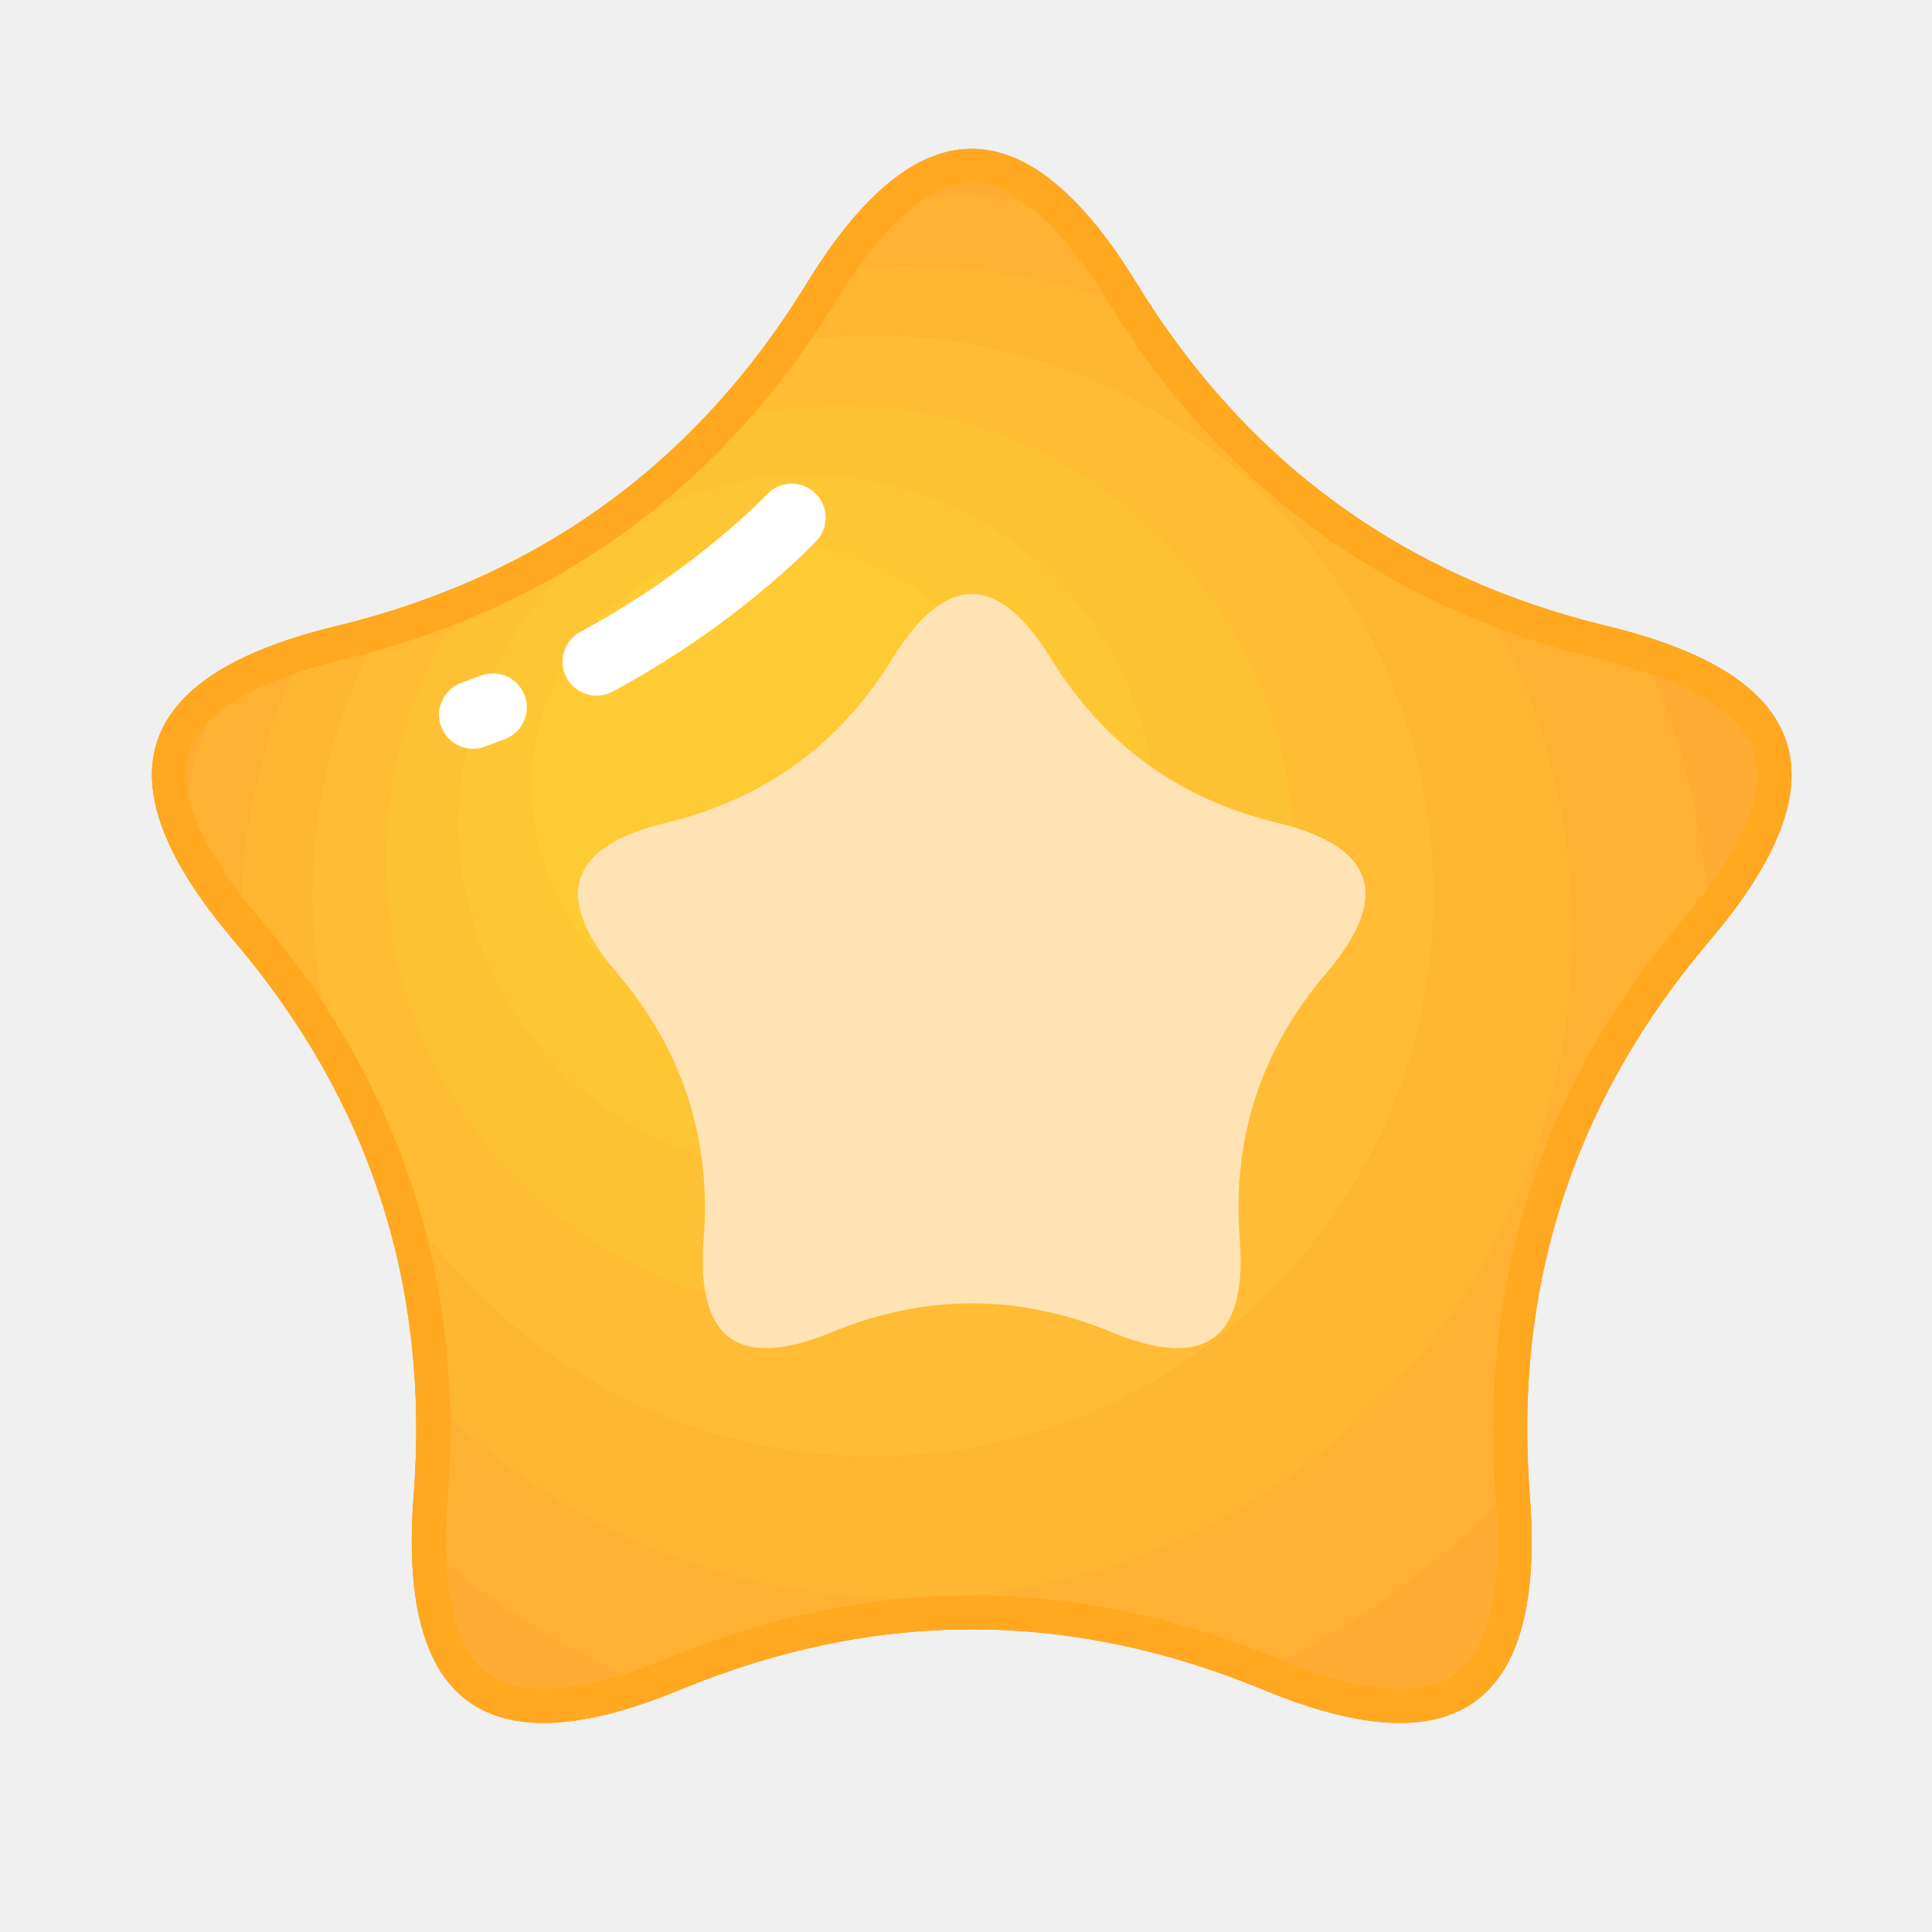
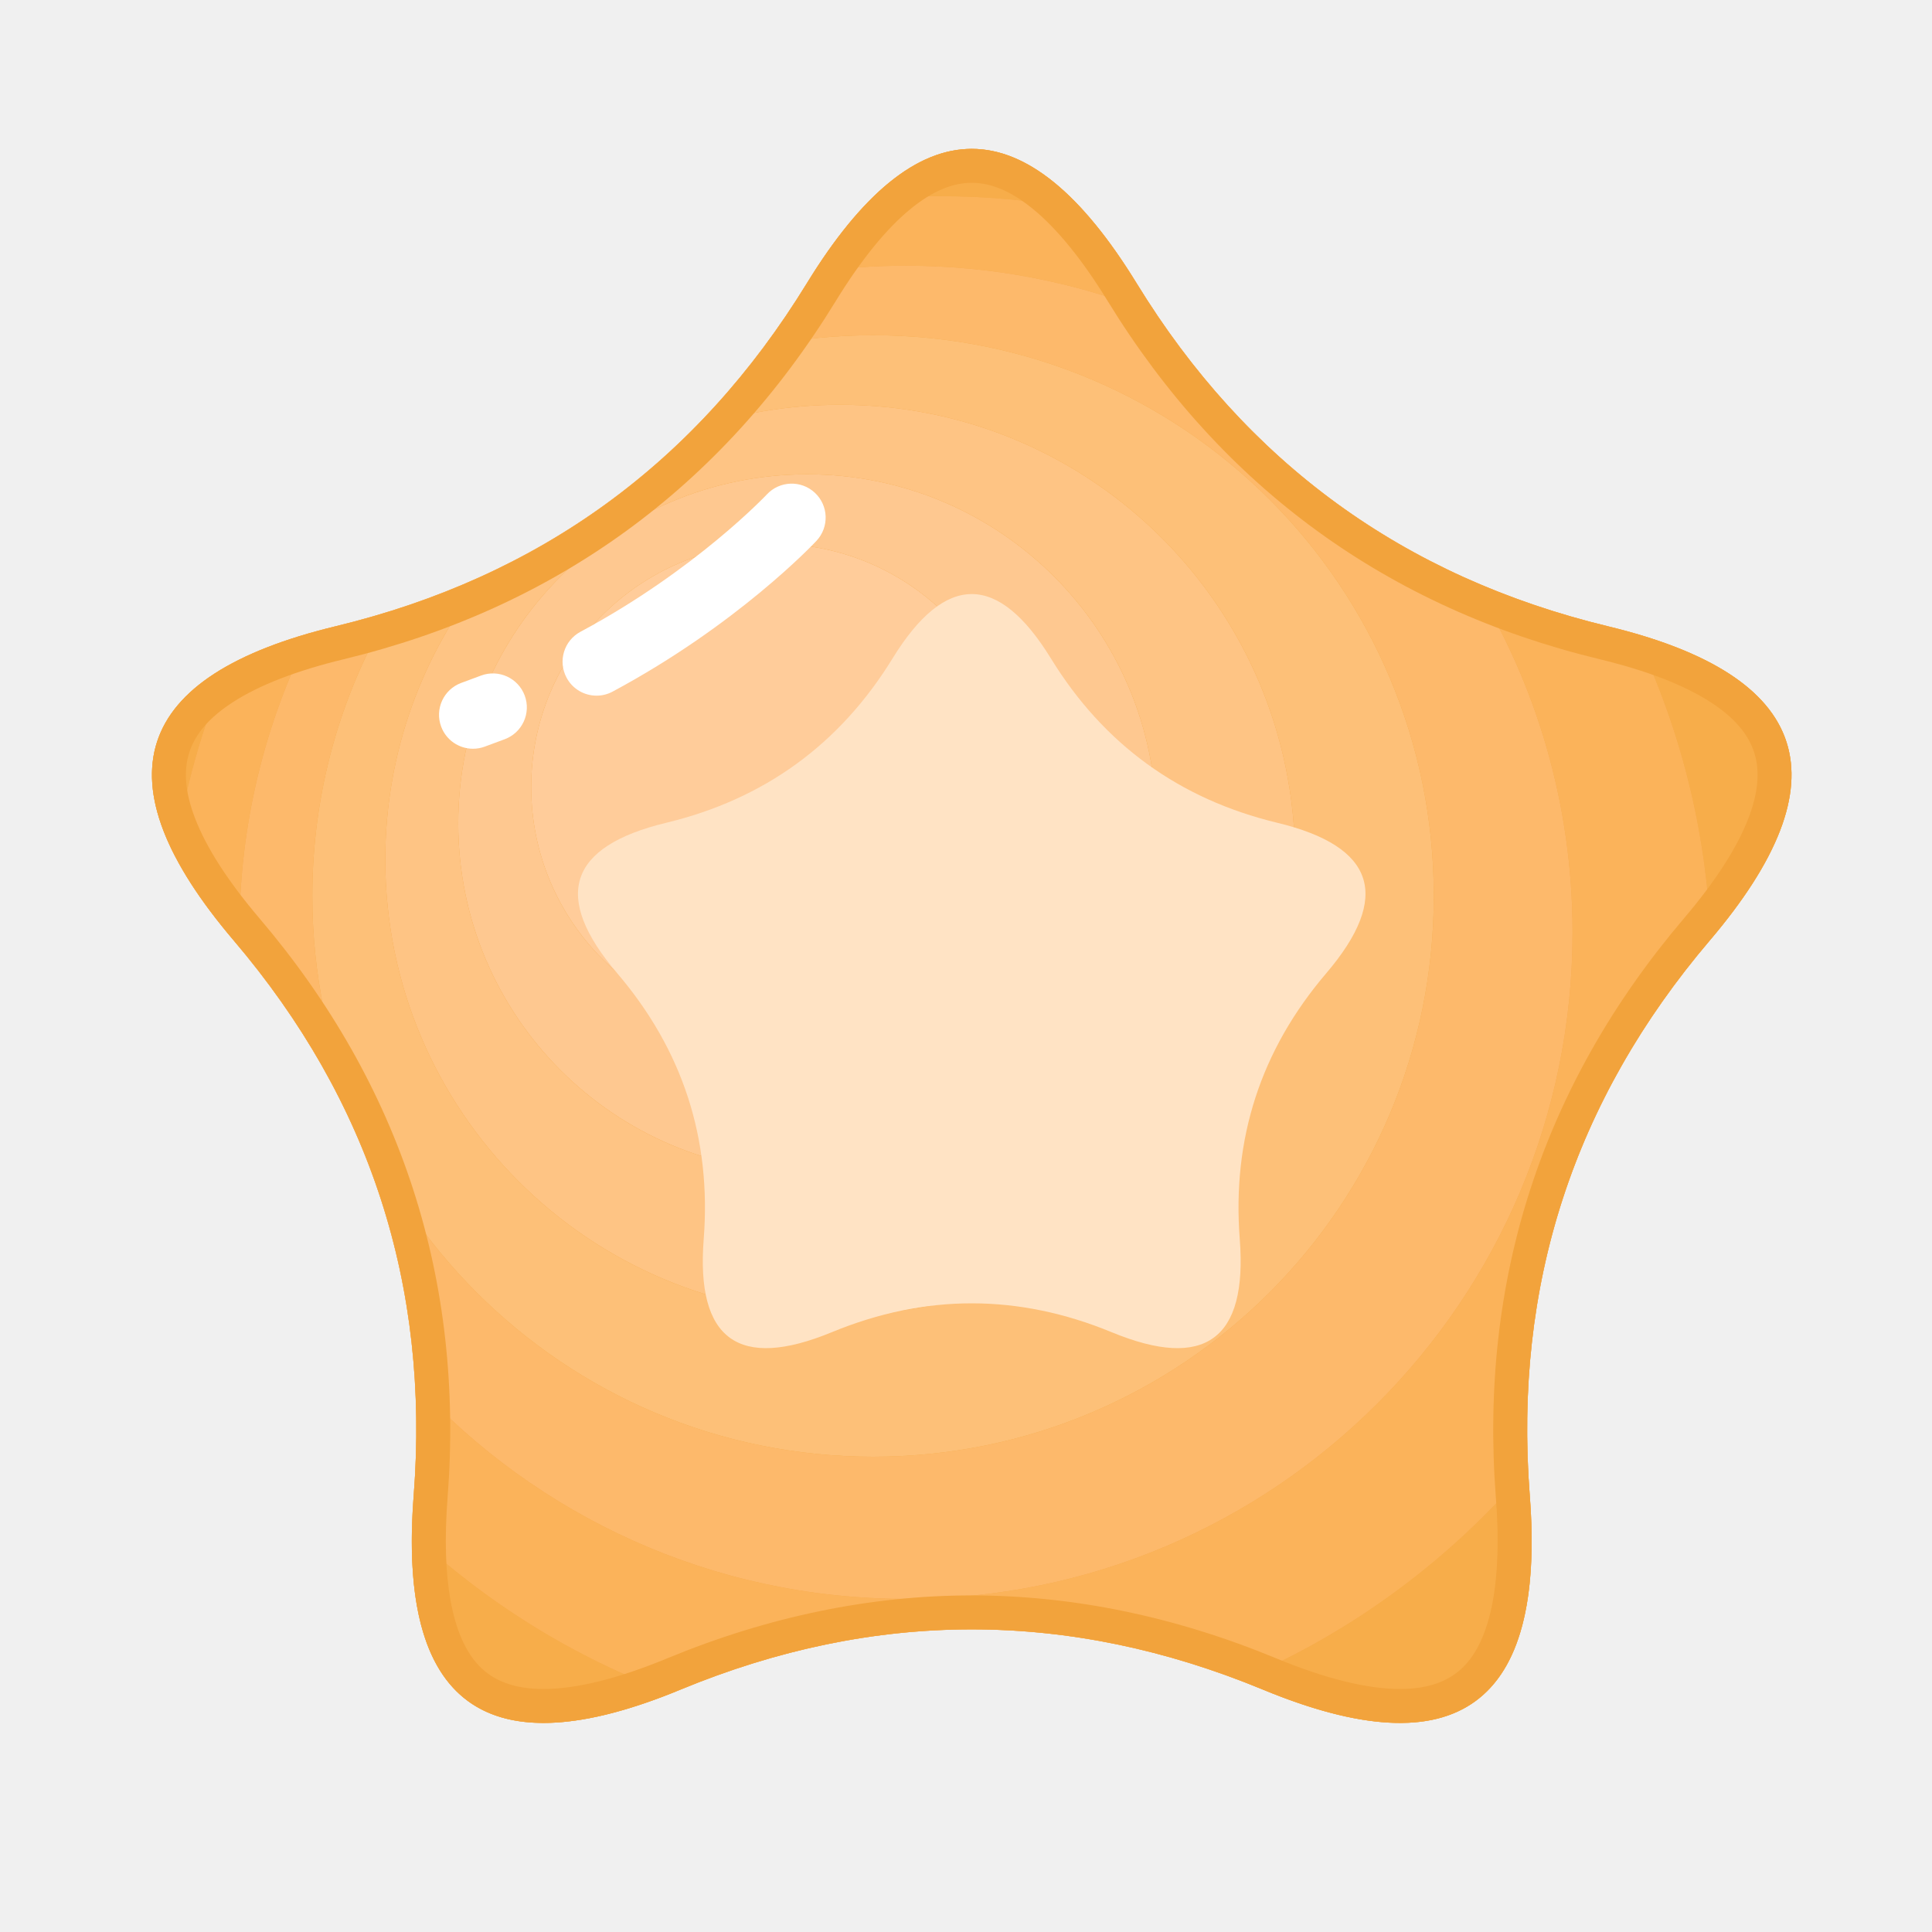
<svg xmlns="http://www.w3.org/2000/svg" t="1791023730703" class="icon" viewBox="0 0 1024 1024" version="1.1" p-id="4576" width="200" height="200">
-   <path d="M427.631 150.163c-58.267 95.022-141.511 155.612-249.73 181.765-108.217 26.155-126.224 81.673-54.019 166.554 72.204 84.883 103.998 182.918 95.387 294.104s38.533 145.499 141.43 102.936c102.893-42.562 205.788-42.562 308.684 0 102.891 42.562 150.036 8.25 141.421-102.936-8.608-111.186 23.188-209.221 95.393-294.104 72.201-84.881 54.195-140.399-54.021-166.554-108.217-26.153-191.463-86.743-249.73-181.765-58.272-95.024-116.542-95.024-174.815 0z" fill="#FFA820" p-id="4577" />
-   <path d="M866.566 335.734c23.802 49.345 37.995 104.195 40.155 162.121 68.269-80.619 54.888-134.66-40.155-162.121zM92.569 453.413a406.489 406.489 0 0 1 28.373-100.714c-41.618 23.102-51.081 56.672-28.373 100.714z m263.168 444.118c-51.473-19.016-98.077-48.079-137.43-84.814-1.449 93.431 44.362 121.703 137.43 84.814z m217.992-786.487c-37.372-40.921-74.744-42.756-112.116-5.506a414.758 414.758 0 0 1 35.994-1.564c26.012 0 51.456 2.432 76.122 7.07z m83.251 779.561a462.555 462.555 0 0 1 12.403 4.917c102.891 42.562 150.036 8.25 141.421-102.936a465.55 465.55 0 0 1-0.891-14.477c-41.179 48.53-93.465 87.341-152.933 112.496z" fill="#FEAC33" p-id="4578" />
-   <path d="M613.07 166.677a461.698 461.698 0 0 1-10.624-16.514c-9.572-15.61-19.144-28.638-28.717-39.119-24.666-4.638-50.109-7.07-76.122-7.07-12.129 0-24.133 0.531-35.994 1.564-10.072 10.039-20.144 22.916-30.216 38.633a356.411 356.411 0 0 1 48.778-3.343c47.008-0.001 91.87 9.183 132.895 25.849zM164.416 335.479c-17.11 4.887-31.599 10.627-43.473 17.219A406.5 406.5 0 0 0 92.57 453.412c7.203 13.97 17.636 28.992 31.312 45.069a470.582 470.582 0 0 1 3.081 3.663 361.655 361.655 0 0 1-0.094-8.011c-0.001-57.054 13.529-110.947 37.547-158.654z m741.78 163.003c0.179-0.21 0.348-0.417 0.525-0.626-2.159-57.927-16.353-112.776-40.155-162.121a337.172 337.172 0 0 0-14.391-3.806c-25.257-6.104-49.135-14.109-71.671-23.964 33.581 54.058 52.977 117.848 52.977 186.17 0 195.126-158.181 353.307-353.306 353.307-102.974 0-195.654-44.058-260.231-114.346 1.116 19.394 0.895 39.223-0.675 59.491a326.777 326.777 0 0 0-0.963 20.131c39.353 36.734 85.957 65.797 137.43 84.814 1.64-0.65 3.293-1.318 4.962-2.009 98.759-40.852 197.519-42.486 296.281-4.917 59.469-25.156 111.754-63.966 152.933-112.497-4.86-105.237 27.23-198.448 96.284-279.627z" fill="#FEB133" p-id="4579" />
-   <path d="M480.175 847.44c195.126 0 353.306-158.181 353.306-353.307 0-68.322-19.396-132.112-52.977-186.17-68.304-29.87-124.124-76.955-167.434-141.286-41.024-16.666-85.887-25.85-132.895-25.85a356.4 356.4 0 0 0-48.778 3.343 363.085 363.085 0 0 0-3.766 5.992 451.062 451.062 0 0 1-22.343 33.089 298.622 298.622 0 0 1 57.456-5.57c164.143 0 297.207 133.064 297.207 297.207S626.887 772.096 462.744 772.096 165.536 639.032 165.536 474.889c0-55.099 15.012-106.684 41.141-150.922a454.734 454.734 0 0 1-28.776 7.961 337.634 337.634 0 0 0-13.485 3.552c-24.017 47.707-37.547 101.599-37.547 158.654 0 2.678 0.035 5.347 0.094 8.011 57.074 68.495 88.064 145.479 92.981 230.949 64.577 70.289 157.257 114.346 260.231 114.346z" fill="#FEB633" p-id="4580" />
-   <path d="M462.744 772.096c164.143 0 297.207-133.064 297.207-297.207S626.887 177.681 462.744 177.681a298.622 298.622 0 0 0-57.456 5.57c-11.787 15.877-24.419 30.59-37.883 44.155 24.44-8.34 50.644-12.872 77.908-12.872 133.16 0 241.108 107.948 241.108 241.108s-107.948 241.11-241.109 241.11-241.108-107.948-241.108-241.109c0-57.298 20-109.917 53.382-151.287-16.245 7.536-33.208 14.082-50.909 19.611-26.13 44.238-41.141 95.823-41.141 150.922 0 164.143 133.065 297.207 297.208 297.207z" fill="#FFBC34" p-id="4581" />
-   <path d="M445.312 696.752c133.16 0 241.108-107.948 241.108-241.108S578.473 214.535 445.312 214.535c-27.264 0-53.468 4.531-77.908 12.872-31.899 32.14-68.507 57.787-109.819 76.95-33.382 41.37-53.382 93.989-53.382 151.287 0.001 133.16 107.949 241.108 241.109 241.108z m-17.431-445.363c102.178 0 185.009 82.831 185.009 185.009s-82.831 185.009-185.009 185.009-185.009-82.831-185.009-185.009 82.831-185.009 185.009-185.009z" fill="#FFC134" p-id="4582" />
-   <path d="M427.881 621.407c102.178 0 185.009-82.831 185.009-185.009s-82.831-185.009-185.009-185.009-185.009 82.831-185.009 185.009 82.831 185.009 185.009 185.009zM410.45 288.243c71.195 0 128.91 57.715 128.91 128.91s-57.715 128.91-128.91 128.91-128.91-57.715-128.91-128.91 57.715-128.91 128.91-128.91z" fill="#FFC634" p-id="4583" />
-   <path d="M281.54 417.153a128.91 128.91 0 1 0 257.82 0 128.91 128.91 0 1 0-257.82 0z" fill="#FFCB34" p-id="4584" />
-   <path d="M515.039 96.895c10.392 0 20.967 4.503 32.329 13.768 12.927 10.54 26.295 26.996 39.733 48.91 60.575 98.786 148.336 162.661 260.846 189.852 24.94 6.028 44.683 13.674 58.679 22.726 12.312 7.962 19.864 16.651 23.086 26.56 3.226 9.921 2.224 21.407-3.063 35.114-6.01 15.58-17.504 33.411-34.163 52.995-75.056 88.236-108.576 191.578-99.628 307.157 3.317 42.811-2.285 73.386-16.199 88.42-7.971 8.612-19.303 12.799-34.643 12.799-17.473 0-39.595-5.486-65.753-16.307C622.862 856.8 568.619 845.6 515.039 845.6c-53.579 0-107.822 11.2-161.221 33.289-26.159 10.82-48.283 16.307-65.756 16.307-15.337 0-26.668-4.187-34.64-12.801-13.918-15.037-19.522-45.612-16.207-88.419 8.952-115.578-24.566-218.921-99.623-307.157-16.66-19.585-28.155-37.415-34.165-52.995-5.287-13.707-6.29-25.193-3.063-35.114 3.222-9.909 10.774-18.597 23.086-26.56 13.996-9.052 33.739-16.698 58.679-22.726 112.51-27.19 200.271-91.066 260.846-189.852 13.439-21.915 26.807-38.37 39.734-48.91 11.363-9.264 21.938-13.767 32.33-13.767m0-18c-29.136 0-58.271 23.756-87.408 71.268-58.267 95.022-141.511 155.612-249.73 181.765-108.217 26.155-126.223 81.673-54.019 166.554 72.204 84.883 103.999 182.918 95.387 294.104-6.227 80.404 16.708 120.61 68.793 120.61 19.941 0 44.149-5.89 72.637-17.674C412.145 874.241 463.592 863.6 515.04 863.6s102.895 10.641 154.343 31.922c28.48 11.781 52.696 17.674 72.633 17.674 52.092 0 75.018-40.2 68.788-120.61-8.608-111.186 23.188-209.221 95.393-294.104 72.201-84.881 54.195-140.399-54.021-166.554-108.217-26.154-191.463-86.743-249.73-181.765-29.136-47.512-58.272-71.268-87.407-71.268z" fill="#FFA820" p-id="4585" />
-   <path d="M473.057 349.011c-27.991 45.521-67.972 74.548-119.948 87.078-51.98 12.527-60.628 39.126-25.947 79.788 34.678 40.664 49.952 87.63 45.816 140.894-4.139 53.266 18.504 69.703 67.928 49.314 49.42-20.391 98.843-20.391 148.264 0 49.42 20.389 72.062 3.953 67.928-49.314-4.135-53.265 11.133-100.23 45.815-140.894 34.681-40.662 26.034-67.261-25.947-79.788-51.977-12.531-91.961-41.558-119.947-87.078-27.99-45.524-55.977-45.524-83.962 0z" fill="#FFE3B4" p-id="4586" />
+   <path d="M427.631 150.163c-58.267 95.022-141.511 155.612-249.73 181.765-108.217 26.155-126.224 81.673-54.019 166.554 72.204 84.883 103.998 182.918 95.387 294.104s38.533 145.499 141.43 102.936c102.893-42.562 205.788-42.562 308.684 0 102.891 42.562 150.036 8.25 141.421-102.936-8.608-111.186 23.188-209.221 95.393-294.104 72.201-84.881 54.195-140.399-54.021-166.554-108.217-26.153-191.463-86.743-249.73-181.765-58.272-95.024-116.542-95.024-174.815 0z" fill="#f2a33c" p-id="4577" />
+   <path d="M866.566 335.734c23.802 49.345 37.995 104.195 40.155 162.121 68.269-80.619 54.888-134.66-40.155-162.121zM92.569 453.413a406.489 406.489 0 0 1 28.373-100.714c-41.618 23.102-51.081 56.672-28.373 100.714z m263.168 444.118c-51.473-19.016-98.077-48.079-137.43-84.814-1.449 93.431 44.362 121.703 137.43 84.814z m217.992-786.487c-37.372-40.921-74.744-42.756-112.116-5.506a414.758 414.758 0 0 1 35.994-1.564c26.012 0 51.456 2.432 76.122 7.07z m83.251 779.561a462.555 462.555 0 0 1 12.403 4.917c102.891 42.562 150.036 8.25 141.421-102.936a465.55 465.55 0 0 1-0.891-14.477c-41.179 48.53-93.465 87.341-152.933 112.496z" fill="#f7ad4a" p-id="4578" />
+   <path d="M613.07 166.677a461.698 461.698 0 0 1-10.624-16.514c-9.572-15.61-19.144-28.638-28.717-39.119-24.666-4.638-50.109-7.07-76.122-7.07-12.129 0-24.133 0.531-35.994 1.564-10.072 10.039-20.144 22.916-30.216 38.633a356.411 356.411 0 0 1 48.778-3.343c47.008-0.001 91.87 9.183 132.895 25.849zM164.416 335.479c-17.11 4.887-31.599 10.627-43.473 17.219A406.5 406.5 0 0 0 92.57 453.412c7.203 13.97 17.636 28.992 31.312 45.069a470.582 470.582 0 0 1 3.081 3.663 361.655 361.655 0 0 1-0.094-8.011c-0.001-57.054 13.529-110.947 37.547-158.654z m741.78 163.003c0.179-0.21 0.348-0.417 0.525-0.626-2.159-57.927-16.353-112.776-40.155-162.121a337.172 337.172 0 0 0-14.391-3.806c-25.257-6.104-49.135-14.109-71.671-23.964 33.581 54.058 52.977 117.848 52.977 186.17 0 195.126-158.181 353.307-353.306 353.307-102.974 0-195.654-44.058-260.231-114.346 1.116 19.394 0.895 39.223-0.675 59.491a326.777 326.777 0 0 0-0.963 20.131c39.353 36.734 85.957 65.797 137.43 84.814 1.64-0.65 3.293-1.318 4.962-2.009 98.759-40.852 197.519-42.486 296.281-4.917 59.469-25.156 111.754-63.966 152.933-112.497-4.86-105.237 27.23-198.448 96.284-279.627z" fill="#fbb35a" p-id="4579" />
+   <path d="M480.175 847.44c195.126 0 353.306-158.181 353.306-353.307 0-68.322-19.396-132.112-52.977-186.17-68.304-29.87-124.124-76.955-167.434-141.286-41.024-16.666-85.887-25.85-132.895-25.85a356.4 356.4 0 0 0-48.778 3.343 363.085 363.085 0 0 0-3.766 5.992 451.062 451.062 0 0 1-22.343 33.089 298.622 298.622 0 0 1 57.456-5.57c164.143 0 297.207 133.064 297.207 297.207S626.887 772.096 462.744 772.096 165.536 639.032 165.536 474.889c0-55.099 15.012-106.684 41.141-150.922a454.734 454.734 0 0 1-28.776 7.961 337.634 337.634 0 0 0-13.485 3.552c-24.017 47.707-37.547 101.599-37.547 158.654 0 2.678 0.035 5.347 0.094 8.011 57.074 68.495 88.064 145.479 92.981 230.949 64.577 70.289 157.257 114.346 260.231 114.346z" fill="#fdb96b" p-id="4580" />
+   <path d="M462.744 772.096c164.143 0 297.207-133.064 297.207-297.207S626.887 177.681 462.744 177.681a298.622 298.622 0 0 0-57.456 5.57c-11.787 15.877-24.419 30.59-37.883 44.155 24.44-8.34 50.644-12.872 77.908-12.872 133.16 0 241.108 107.948 241.108 241.108s-107.948 241.11-241.109 241.11-241.108-107.948-241.108-241.109c0-57.298 20-109.917 53.382-151.287-16.245 7.536-33.208 14.082-50.909 19.611-26.13 44.238-41.141 95.823-41.141 150.922 0 164.143 133.065 297.207 297.208 297.207z" fill="#fdc078" p-id="4581" />
+   <path d="M445.312 696.752c133.16 0 241.108-107.948 241.108-241.108S578.473 214.535 445.312 214.535c-27.264 0-53.468 4.531-77.908 12.872-31.899 32.14-68.507 57.787-109.819 76.95-33.382 41.37-53.382 93.989-53.382 151.287 0.001 133.16 107.949 241.108 241.109 241.108z m-17.431-445.363c102.178 0 185.009 82.831 185.009 185.009s-82.831 185.009-185.009 185.009-185.009-82.831-185.009-185.009 82.831-185.009 185.009-185.009z" fill="#fec484" p-id="4582" />
+   <path d="M427.881 621.407c102.178 0 185.009-82.831 185.009-185.009s-82.831-185.009-185.009-185.009-185.009 82.831-185.009 185.009 82.831 185.009 185.009 185.009zM410.45 288.243c71.195 0 128.91 57.715 128.91 128.91s-57.715 128.91-128.91 128.91-128.91-57.715-128.91-128.91 57.715-128.91 128.91-128.91z" fill="#fec890" p-id="4583" />
+   <path d="M281.54 417.153a128.91 128.91 0 1 0 257.82 0 128.91 128.91 0 1 0-257.82 0z" fill="#ffcc9a" p-id="4584" />
+   <path d="M515.039 96.895c10.392 0 20.967 4.503 32.329 13.768 12.927 10.54 26.295 26.996 39.733 48.91 60.575 98.786 148.336 162.661 260.846 189.852 24.94 6.028 44.683 13.674 58.679 22.726 12.312 7.962 19.864 16.651 23.086 26.56 3.226 9.921 2.224 21.407-3.063 35.114-6.01 15.58-17.504 33.411-34.163 52.995-75.056 88.236-108.576 191.578-99.628 307.157 3.317 42.811-2.285 73.386-16.199 88.42-7.971 8.612-19.303 12.799-34.643 12.799-17.473 0-39.595-5.486-65.753-16.307C622.862 856.8 568.619 845.6 515.039 845.6c-53.579 0-107.822 11.2-161.221 33.289-26.159 10.82-48.283 16.307-65.756 16.307-15.337 0-26.668-4.187-34.64-12.801-13.918-15.037-19.522-45.612-16.207-88.419 8.952-115.578-24.566-218.921-99.623-307.157-16.66-19.585-28.155-37.415-34.165-52.995-5.287-13.707-6.29-25.193-3.063-35.114 3.222-9.909 10.774-18.597 23.086-26.56 13.996-9.052 33.739-16.698 58.679-22.726 112.51-27.19 200.271-91.066 260.846-189.852 13.439-21.915 26.807-38.37 39.734-48.91 11.363-9.264 21.938-13.767 32.33-13.767m0-18c-29.136 0-58.271 23.756-87.408 71.268-58.267 95.022-141.511 155.612-249.73 181.765-108.217 26.155-126.223 81.673-54.019 166.554 72.204 84.883 103.999 182.918 95.387 294.104-6.227 80.404 16.708 120.61 68.793 120.61 19.941 0 44.149-5.89 72.637-17.674C412.145 874.241 463.592 863.6 515.04 863.6s102.895 10.641 154.343 31.922c28.48 11.781 52.696 17.674 72.633 17.674 52.092 0 75.018-40.2 68.788-120.61-8.608-111.186 23.188-209.221 95.393-294.104 72.201-84.881 54.195-140.399-54.021-166.554-108.217-26.154-191.463-86.743-249.73-181.765-29.136-47.512-58.272-71.268-87.407-71.268z" fill="#f2a33c" p-id="4585" />
+   <path d="M473.057 349.011c-27.991 45.521-67.972 74.548-119.948 87.078-51.98 12.527-60.628 39.126-25.947 79.788 34.678 40.664 49.952 87.63 45.816 140.894-4.139 53.266 18.504 69.703 67.928 49.314 49.42-20.391 98.843-20.391 148.264 0 49.42 20.389 72.062 3.953 67.928-49.314-4.135-53.265 11.133-100.23 45.815-140.894 34.681-40.662 26.034-67.261-25.947-79.788-51.977-12.531-91.961-41.558-119.947-87.078-27.99-45.524-55.977-45.524-83.962 0z" fill="#ffe3c4" p-id="4586" />
  <path d="M316.189 368.714c-6.422 0-12.636-3.445-15.882-9.502-4.695-8.763-1.397-19.672 7.365-24.367 60.839-32.598 98.424-72.405 98.796-72.804 6.792-7.26 18.181-7.641 25.442-0.85 7.26 6.791 7.641 18.182 0.85 25.442-1.687 1.803-42.069 44.572-108.086 79.944a17.923 17.923 0 0 1-8.485 2.137zM250.695 396.852c-7.311 0-14.186-4.487-16.878-11.742-3.458-9.32 1.293-19.68 10.613-23.138l10.546-3.914c9.321-3.459 19.68 1.293 23.138 10.613 3.458 9.32-1.293 19.68-10.613 23.138l-10.546 3.914a17.963 17.963 0 0 1-6.26 1.129z" fill="#FFFFFF" p-id="4587" />
</svg>
